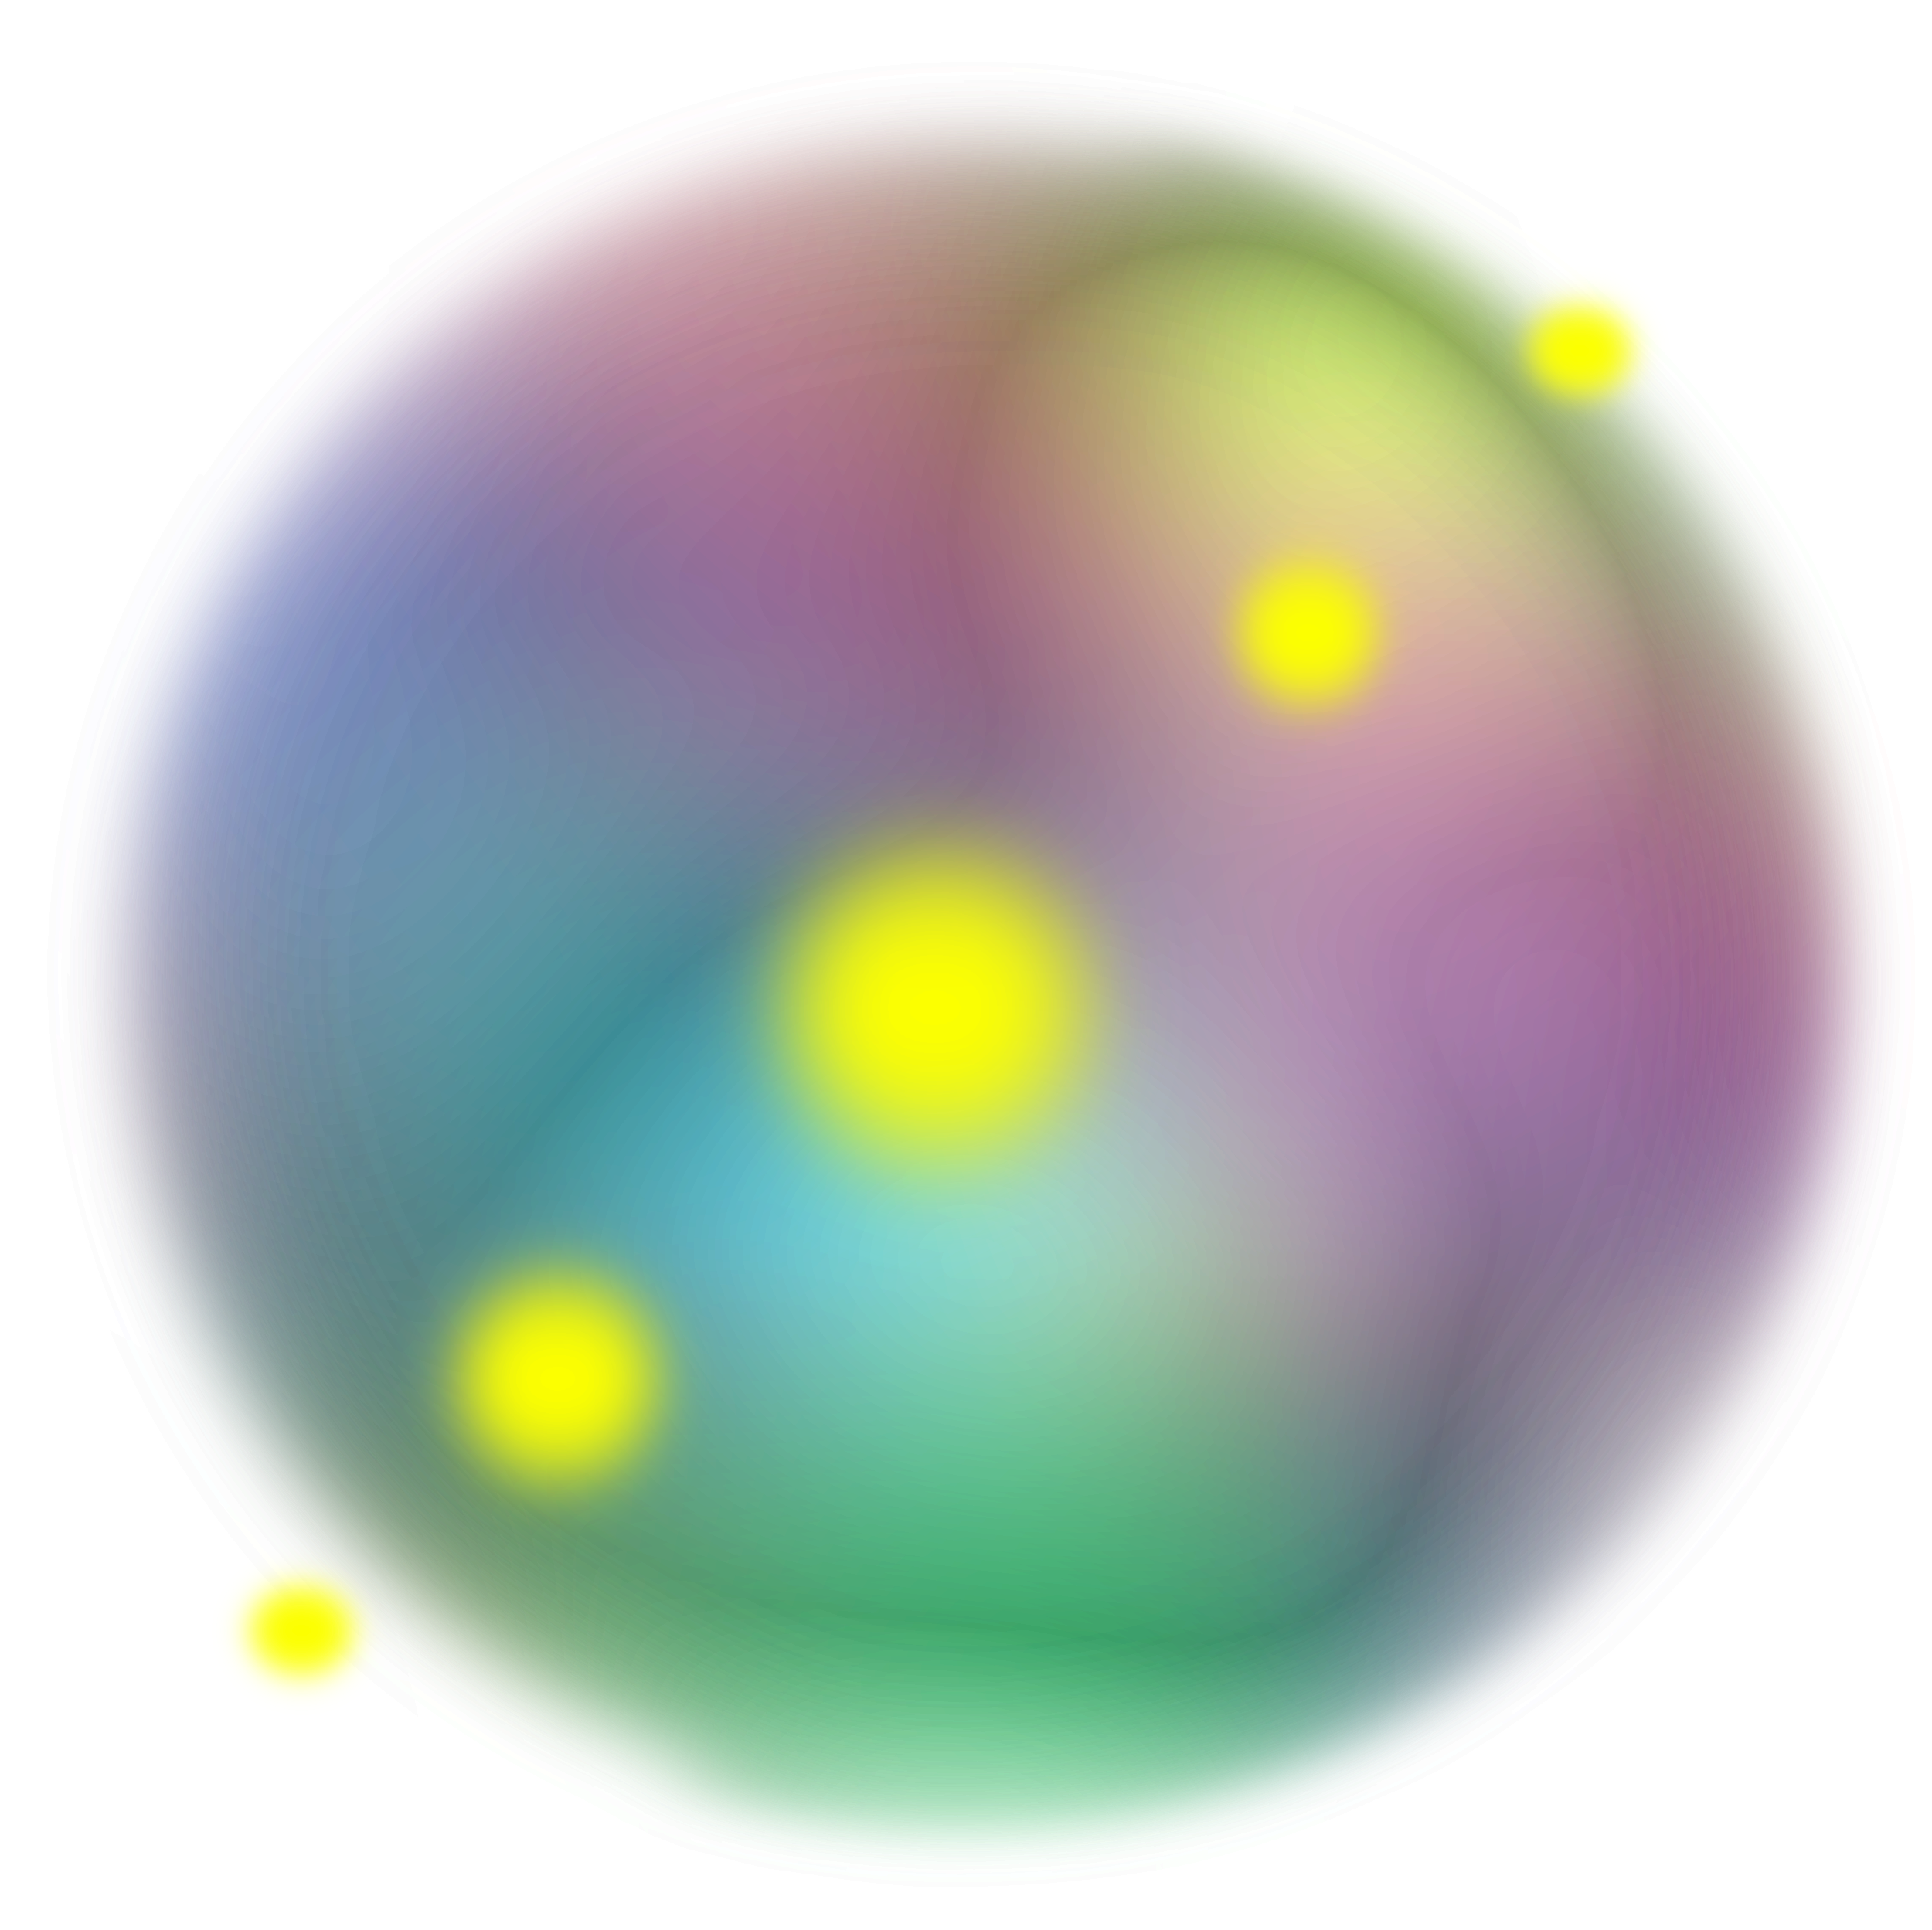
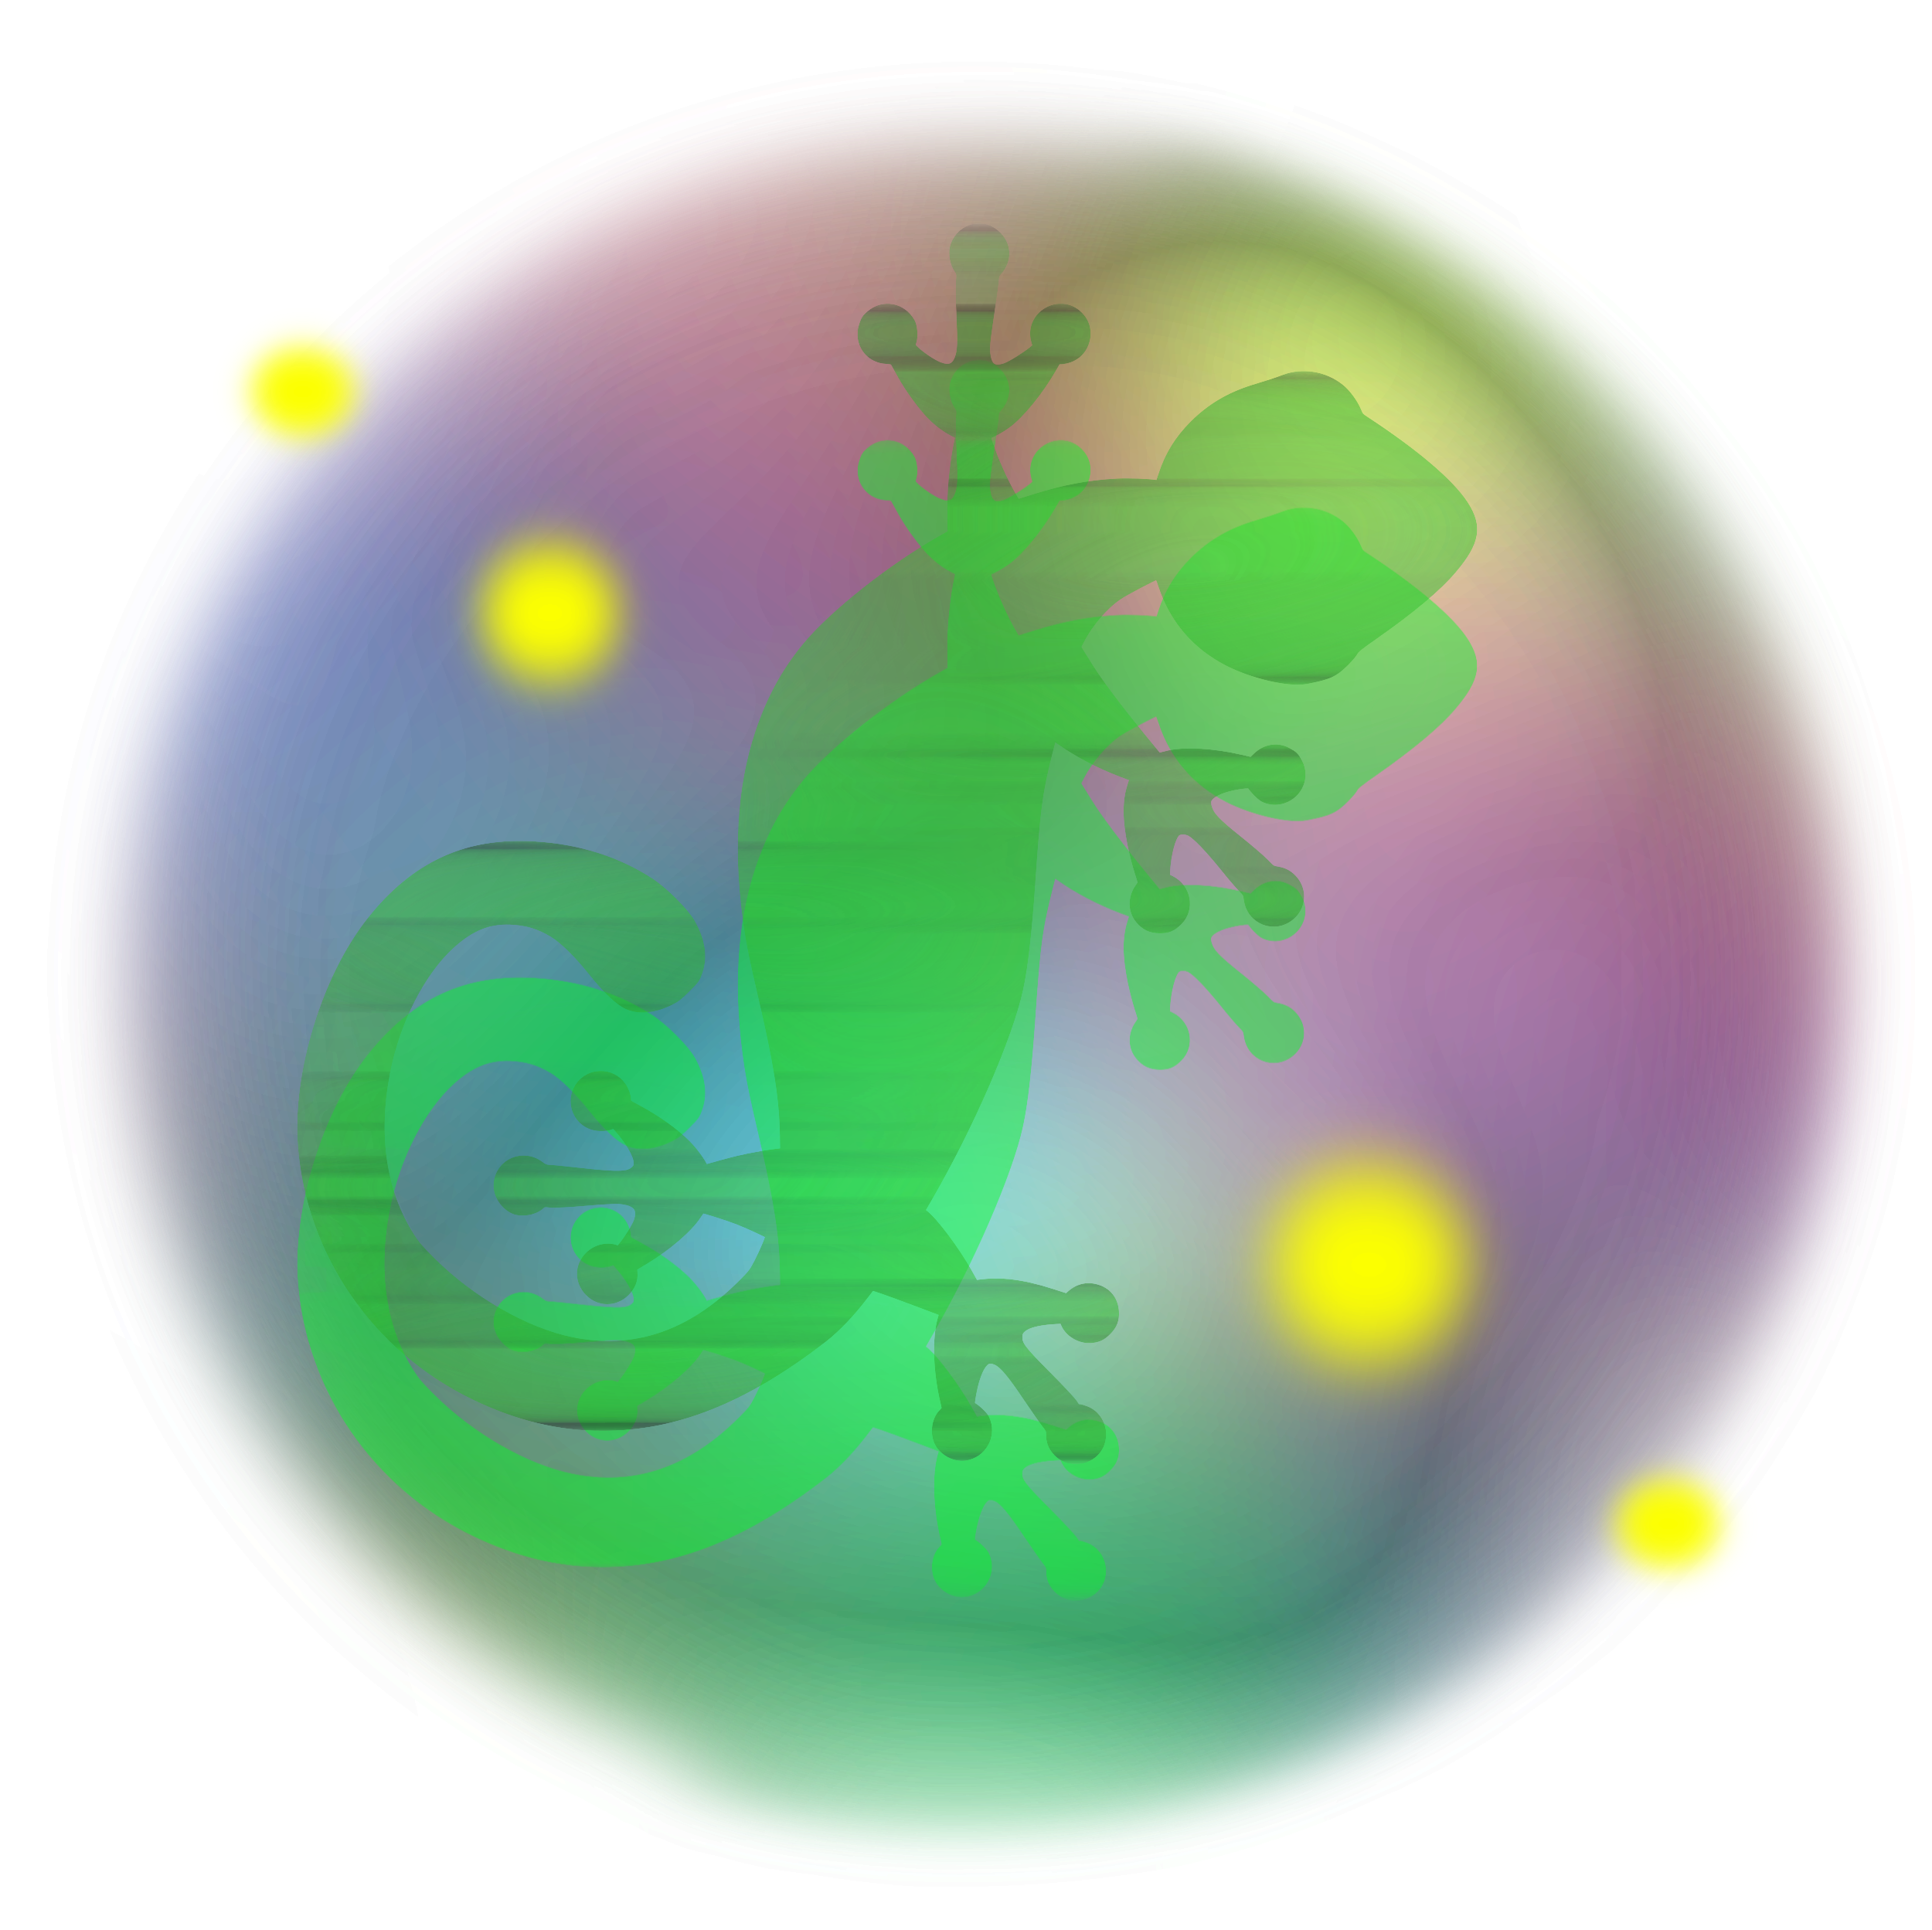
<svg xmlns="http://www.w3.org/2000/svg" width="100.1mm" height="100mm" viewBox="0 0 100.1 100" version="1.1" id="svg8124">
  <defs id="defs8121">
    <filter style="color-interpolation-filters:sRGB" id="filter18708" x="-0.052" y="-0.104" width="1.105" height="1.209">
      <feGaussianBlur stdDeviation="2.18" result="blur" id="feGaussianBlur18698" />
      <feComponentTransfer in="blur" result="component" id="feComponentTransfer18706">
        <feFuncR type="table" tableValues="0 1 0 1 0 1 0 1 0 1" id="feFuncR18700" />
        <feFuncG type="table" tableValues="0 1 0 1 0 1 0 1 0 1" id="feFuncG18702" />
        <feFuncB type="table" tableValues="0 1 0 1 0 1 0 1 0 1" id="feFuncB18704" />
      </feComponentTransfer>
    </filter>
    <filter style="color-interpolation-filters:sRGB;" id="filter20102" x="-0.267" y="-0.611" width="1.602" height="2.376">
      <feGaussianBlur result="result0" in="SourceAlpha" stdDeviation="0" id="feGaussianBlur20096" />
      <feOffset dx="5" dy="5" result="result4" id="feOffset20098" />
      <feComposite in="SourceGraphic" in2="result4" operator="xor" result="fbSourceGraphic" id="feComposite20100" />
      <feColorMatrix result="fbSourceGraphicAlpha" in="fbSourceGraphic" values="0 0 0 -1 0 0 0 0 -1 0 0 0 0 -1 0 0 0 0 1 0" id="feColorMatrix37502" />
      <feGaussianBlur id="feGaussianBlur37504" stdDeviation="3" in="fbSourceGraphic" result="result1" />
      <feTurbulence id="feTurbulence37506" type="turbulence" baseFrequency="0.05" numOctaves="5" result="result0" />
      <feDisplacementMap in2="result0" id="feDisplacementMap37508" in="result1" xChannelSelector="R" yChannelSelector="G" scale="3" result="result2" />
      <feBlend in2="result2" id="feBlend37510" result="result5" in="result2" mode="multiply" />
      <feGaussianBlur id="feGaussianBlur37512" stdDeviation="5" in="result2" result="result4" />
      <feComposite in2="result5" id="feComposite37514" operator="arithmetic" in="result4" k2="0.25" k3="1" k1="1" result="result6" />
      <feComposite in2="result2" id="feComposite37516" operator="in" />
    </filter>
    <filter x="-0.187" width="1.498" y="-0.24" height="1.561" style="color-interpolation-filters:sRGB;" id="filter10024">
      <feGaussianBlur result="result8" stdDeviation="5" id="feGaussianBlur10012" />
      <feTurbulence baseFrequency="0.015" numOctaves="2" type="fractalNoise" result="result7" seed="20" id="feTurbulence10014" />
      <feComposite in="SourceGraphic" operator="in" result="result6" in2="result8" id="feComposite10016" />
      <feComposite in="result6" operator="arithmetic" result="result2" in2="result7" k3="1" id="feComposite10018" />
      <feComposite in2="result6" operator="in" in="result2" result="fbSourceGraphic" id="feComposite10020" />
      <feComposite in2="fbSourceGraphic" in="fbSourceGraphic" k2="2.5" operator="arithmetic" id="feComposite10022" />
    </filter>
    <filter style="color-interpolation-filters:sRGB" x="-0.155" width="1.31" y="-0.388" height="1.775" id="filter13450">
      <feGaussianBlur result="result8" stdDeviation="5" in="SourceGraphic" id="feGaussianBlur13430" />
      <feComposite in="result8" result="result19" in2="result8" operator="xor" id="feComposite13432" />
      <feComposite k2="1" operator="arithmetic" result="result17" in2="result8" id="feComposite13434" />
      <feComposite in2="result17" in="SourceGraphic" operator="atop" result="result6" id="feComposite13436" />
      <feOffset result="result18" id="feOffset13438" />
      <feDisplacementMap in2="result6" result="result4" scale="100" yChannelSelector="A" xChannelSelector="A" in="result18" id="feDisplacementMap13440" />
      <feComposite in2="result4" k1="1" in="result4" operator="arithmetic" result="result2" k3="1" id="feComposite13442" />
      <feComposite in2="result2" operator="over" in="result2" result="fbSourceGraphic" id="feComposite13444" />
      <feComposite in2="result19" operator="over" result="result15" id="feComposite13446" />
      <feComposite result="result16" in2="SourceGraphic" operator="in" in="result15" id="feComposite13448" />
    </filter>
    <filter height="2.488" y="-0.744" width="1.651" x="-0.325" style="color-interpolation-filters:sRGB;" id="filter29796">
      <feTurbulence type="fractalNoise" baseFrequency="0.075" numOctaves="4" result="result0" id="feTurbulence29784" seed="0" />
      <feDisplacementMap in2="result0" in="SourceGraphic" xChannelSelector="R" yChannelSelector="G" scale="10" result="result2" id="feDisplacementMap29786" />
      <feBlend result="result5" in="result2" mode="multiply" in2="result2" id="feBlend29788" />
      <feGaussianBlur stdDeviation="10" in="result2" result="result4" id="feGaussianBlur29790" />
      <feComposite operator="arithmetic" in2="result4" in="result0" k3="0.5" k1="2" result="result6" id="feComposite29792" />
      <feComposite operator="in" in2="result5" in="result6" result="result7" id="feComposite29794" />
    </filter>
    <filter style="color-interpolation-filters:sRGB;" id="filter38799" x="-0.37" y="-0.426" width="1.741" height="1.852">
      <feGaussianBlur stdDeviation="1.279" result="blur" id="feGaussianBlur38791" />
      <feComposite in="SourceGraphic" in2="blur" operator="atop" result="composite1" id="feComposite38793" />
      <feComposite in2="composite1" operator="in" result="composite2" id="feComposite38795" />
      <feComposite in2="composite2" operator="in" result="composite3" id="feComposite38797" />
    </filter>
    <filter style="color-interpolation-filters:sRGB" id="filter38799-3" x="-0.37" y="-0.426" width="1.741" height="1.852">
      <feGaussianBlur stdDeviation="1.279" result="blur" id="feGaussianBlur38791-6" />
      <feComposite in="SourceGraphic" in2="blur" operator="atop" result="composite1" id="feComposite38793-7" />
      <feComposite in2="composite1" operator="in" result="composite2" id="feComposite38795-5" />
      <feComposite in2="composite2" operator="in" result="composite3" id="feComposite38797-3" />
    </filter>
    <filter style="color-interpolation-filters:sRGB" id="filter38799-3-6" x="-0.37" y="-0.426" width="1.741" height="1.852">
      <feGaussianBlur stdDeviation="1.279" result="blur" id="feGaussianBlur38791-6-2" />
      <feComposite in="SourceGraphic" in2="blur" operator="atop" result="composite1" id="feComposite38793-7-9" />
      <feComposite in2="composite1" operator="in" result="composite2" id="feComposite38795-5-1" />
      <feComposite in2="composite2" operator="in" result="composite3" id="feComposite38797-3-2" />
    </filter>
    <filter style="color-interpolation-filters:sRGB" id="filter38799-3-0" x="-0.37" y="-0.426" width="1.741" height="1.852">
      <feGaussianBlur stdDeviation="1.279" result="blur" id="feGaussianBlur38791-6-9" />
      <feComposite in="SourceGraphic" in2="blur" operator="atop" result="composite1" id="feComposite38793-7-3" />
      <feComposite in2="composite1" operator="in" result="composite2" id="feComposite38795-5-6" />
      <feComposite in2="composite2" operator="in" result="composite3" id="feComposite38797-3-0" />
    </filter>
    <filter style="color-interpolation-filters:sRGB" id="filter38799-2" x="-0.37" y="-0.426" width="1.741" height="1.852">
      <feGaussianBlur stdDeviation="1.279" result="blur" id="feGaussianBlur38791-61" />
      <feComposite in="SourceGraphic" in2="blur" operator="atop" result="composite1" id="feComposite38793-8" />
      <feComposite in2="composite1" operator="in" result="composite2" id="feComposite38795-7" />
      <feComposite in2="composite2" operator="in" result="composite3" id="feComposite38797-9" />
    </filter>
    <filter style="color-interpolation-filters:sRGB;" id="filter40136" x="-0.007" y="-0.015" width="1.014" height="1.186">
      <feFlood flood-opacity="0.886" flood-color="rgb(153,193,241)" result="flood" id="feFlood40126" />
      <feComposite in="flood" in2="SourceGraphic" operator="in" result="composite1" id="feComposite40128" />
      <feGaussianBlur in="composite1" stdDeviation="0" result="blur" id="feGaussianBlur40130" />
      <feOffset dx="0" dy="5" result="offset" id="feOffset40132" />
      <feComposite in="SourceGraphic" in2="offset" operator="over" result="composite2" id="feComposite40134" />
    </filter>
    <filter style="color-interpolation-filters:sRGB;" id="filter54580" x="-0.17" y="-0.389" width="1.34" height="1.778">
      <feTurbulence type="fractalNoise" baseFrequency="1e-05 0.04" numOctaves="2" seed="163" result="turbulence" id="feTurbulence54564" />
      <feComposite in="SourceGraphic" in2="turbulence" operator="in" result="composite1" id="feComposite54566" />
      <feColorMatrix values="1 0 0 0 0 0 1 0 0 0 0 0 1 0 0 0 0 0 3.981 -1.33 " result="color" id="feColorMatrix54568" />
      <feFlood flood-opacity="0.733" flood-color="rgb(11,55,94)" result="flood" id="feFlood54570" />
      <feMerge result="merge" id="feMerge54576">
        <feMergeNode in="flood" id="feMergeNode54572" />
        <feMergeNode in="color" id="feMergeNode54574" />
      </feMerge>
      <feComposite in2="SourceGraphic" operator="in" result="fbSourceGraphic" id="feComposite54578" />
      <feColorMatrix result="fbSourceGraphicAlpha" in="fbSourceGraphic" values="0 0 0 -1 0 0 0 0 -1 0 0 0 0 -1 0 0 0 0 1 0" id="feColorMatrix55280" />
      <feColorMatrix id="feColorMatrix55282" in="fbSourceGraphic" values="1 0 0 0 0 0 1 0 0 0 0 0 1 0 0 -0.212 -0.715 -0.072 1 0 " result="colormatrix" />
      <feComposite in2="colormatrix" id="feComposite55284" in="fbSourceGraphic" operator="arithmetic" k2="1" k3="5.966" k4="0" result="composite" />
      <feGaussianBlur id="feGaussianBlur55286" stdDeviation="0.01 0.01" result="blur1" />
      <feGaussianBlur id="feGaussianBlur55288" in="composite" stdDeviation="0.01 0.01" result="blur2" />
      <feBlend in2="blur1" id="feBlend55290" in="blur2" mode="darken" result="fbSourceGraphic" />
      <feColorMatrix result="fbSourceGraphicAlpha" in="fbSourceGraphic" values="0 0 0 -1 0 0 0 0 -1 0 0 0 0 -1 0 0 0 0 1 0" id="feColorMatrix57020" />
      <feGaussianBlur id="feGaussianBlur57022" stdDeviation="5" in="fbSourceGraphicAlpha" result="result1" />
      <feComposite in2="result1" id="feComposite57024" operator="arithmetic" k2="3.2" k1="-1" k4="-2" result="result3" />
      <feColorMatrix id="feColorMatrix57026" values="1 0 0 0 0 0 1 0 0 0 0 0 1 0 0 0 0 0 10 0 " result="result2" />
      <feComposite in2="result2" id="feComposite57028" result="fbSourceGraphic" in="fbSourceGraphic" operator="out" />
      <feBlend in2="fbSourceGraphic" id="feBlend57030" mode="multiply" in="result1" result="result91" />
      <feBlend in2="result91" id="feBlend57032" mode="screen" in="fbSourceGraphic" result="fbSourceGraphic" />
      <feColorMatrix result="fbSourceGraphicAlpha" in="fbSourceGraphic" values="0 0 0 -1 0 0 0 0 -1 0 0 0 0 -1 0 0 0 0 1 0" id="feColorMatrix57092" />
      <feColorMatrix id="feColorMatrix57094" type="hueRotate" values="0" in="fbSourceGraphic" />
      <feColorMatrix id="feColorMatrix57096" type="saturate" values="1" />
      <feColorMatrix id="feColorMatrix57098" type="matrix" values="2 -1 0 0 0 0 2 -1 0 0 -1 0 2 0 0 0 0 0 1 0 " result="fbSourceGraphic" />
      <feColorMatrix result="fbSourceGraphicAlpha" in="fbSourceGraphic" values="0 0 0 -1 0 0 0 0 -1 0 0 0 0 -1 0 0 0 0 1 0" id="feColorMatrix58078" />
      <feColorMatrix id="feColorMatrix58080" values="1 0 0 0 0 0 1 0 0 0 0 0 1 0 0 0 0 0 1 1 " in="fbSourceGraphic" />
      <feColorMatrix id="feColorMatrix58082" type="hueRotate" values="180" result="colormatrix2" />
      <feColorMatrix id="feColorMatrix58084" in="colormatrix2" values="-1 0 0 0 1 0 -1 0 0 1 0 0 -1 0 1 0 0 0 1 0 " result="colormatrix3" />
      <feBlend in2="colormatrix2" id="feBlend58086" in="colormatrix3" mode="darken" result="blend1" />
      <feBlend in2="blend1" id="feBlend58088" mode="screen" result="blend2" />
      <feComposite in2="fbSourceGraphic" id="feComposite58090" operator="in" />
    </filter>
    <filter style="color-interpolation-filters:sRGB" id="filter38799-3-6-0" x="-0.37" y="-0.426" width="1.741" height="1.852">
      <feGaussianBlur stdDeviation="1.279" result="blur" id="feGaussianBlur38791-6-2-2" />
      <feComposite in="SourceGraphic" in2="blur" operator="atop" result="composite1" id="feComposite38793-7-9-3" />
      <feComposite in2="composite1" operator="in" result="composite2" id="feComposite38795-5-1-7" />
      <feComposite in2="composite2" operator="in" result="composite3" id="feComposite38797-3-2-5" />
    </filter>
+     <filter height="2.514" width="1.684" y="-0.721" x="-0.326" style="color-interpolation-filters:sRGB;" id="filter64674">
+       <feGaussianBlur stdDeviation="5" in="SourceAlpha" result="result1" id="feGaussianBlur64662" />
+       <feComposite operator="arithmetic" k2="3.2" k1="-1" k4="-2" result="result3" in2="result1" id="feComposite64664" />
+       <feColorMatrix values="1 0 0 0 0 0 1 0 0 0 0 0 1 0 0 0 0 0 10 0 " result="result2" id="feColorMatrix64666" />
+       <feComposite result="fbSourceGraphic" in="SourceGraphic" operator="out" in2="result2" id="feComposite64668" />
+       <feBlend mode="multiply" in="result1" in2="fbSourceGraphic" result="result91" id="feBlend64670" />
+       <feBlend mode="screen" in="fbSourceGraphic" in2="result91" id="feBlend64672" result="fbSourceGraphic" />
+       <feColorMatrix result="fbSourceGraphicAlpha" in="fbSourceGraphic" values="0 0 0 -1 0 0 0 0 -1 0 0 0 0 -1 0 0 0 0 1 0" id="feColorMatrix68372" />
+       <feGaussianBlur id="feGaussianBlur68374" stdDeviation="0.5" in="fbSourceGraphic" result="result0" />
+       <feTurbulence id="feTurbulence68376" result="result1" numOctaves="1" seed="488" baseFrequency="0.095" type="turbulence" />
+       <feComposite in2="result1" id="feComposite68378" in="result0" operator="in" result="result2" />
+       <feComposite in2="result2" id="feComposite68380" operator="arithmetic" in="result4" k3="1" k1="3" result="result91" />
+       <feBlend in2="result91" id="feBlend68382" mode="multiply" result="fbSourceGraphic" />
+       <feColorMatrix id="feColorMatrix68384" result="fbSourceGraphicAlpha" in="fbSourceGraphic" values="0 0 0 0 0 0 0 1 0 0 0 0 1 0 0 0 0 0 5 0" />
+       <feGaussianBlur id="feGaussianBlur68386" result="result0" in="fbSourceGraphicAlpha" stdDeviation="3" />
+       <feOffset id="feOffset68388" result="result3" in="result0" dy="2" dx="2" />
+       <feSpecularLighting id="feSpecularLighting68390" specularExponent="30" specularConstant="1.1" surfaceScale="2" lighting-color="rgb(111,236,253)" result="result1" in="result0">
+         <fePointLight id="fePointLight68392" z="20000" y="-10000" x="-5000" />
+       </feSpecularLighting>
+       <feComposite in2="fbSourceGraphicAlpha" id="feComposite68394" k2="-1" operator="in" result="result2" in="result1" />
+       <feComposite in2="result2" id="feComposite68396" k3="1" k2="3" operator="arithmetic" result="result4" in="fbSourceGraphic" />
+       <feBlend in2="result4" id="feBlend68398" mode="multiply" />
+     </filter>
+     <filter x="-0.281" width="1.709" y="-0.336" height="1.775" style="color-interpolation-filters:sRGB;" id="filter10024-3">
+       <feGaussianBlur result="result8" stdDeviation="5" id="feGaussianBlur10012-2" />
+       <feTurbulence baseFrequency="0.015" numOctaves="2" type="fractalNoise" result="result7" seed="20" id="feTurbulence10014-0" />
+       <feComposite in="SourceGraphic" operator="in" result="result6" in2="result8" id="feComposite10016-6" />
+       <feComposite in="result6" operator="arithmetic" result="result2" in2="result7" k3="1" id="feComposite10018-1" k1="0" k2="0" k4="0" />
+       <feComposite in2="result6" operator="in" in="result2" result="fbSourceGraphic" id="feComposite10020-5" />
+       <feComposite in2="fbSourceGraphic" in="fbSourceGraphic" k2="2.5" operator="arithmetic" id="feComposite10022-5" k1="0" k3="0" k4="0" result="fbSourceGraphic" />
+       <feColorMatrix result="fbSourceGraphicAlpha" in="fbSourceGraphic" values="0 0 0 -1 0 0 0 0 -1 0 0 0 0 -1 0 0 0 0 1 0" id="feColorMatrix68612" />
+       <feGaussianBlur id="feGaussianBlur68614" stdDeviation="0.5" in="fbSourceGraphic" result="result0" />
+       <feTurbulence id="feTurbulence68616" result="result1" numOctaves="1" seed="488" baseFrequency="0.095" type="turbulence" />
+       <feComposite in2="result1" id="feComposite68618" in="result0" operator="in" result="result2" />
+       <feComposite in2="result2" id="feComposite68620" operator="arithmetic" in="result4" k3="1" k1="3" result="result91" />
+       <feBlend in2="result91" id="feBlend68622" mode="multiply" result="fbSourceGraphic" />
+       <feColorMatrix id="feColorMatrix68624" result="fbSourceGraphicAlpha" in="fbSourceGraphic" values="0 0 0 0 0 0 0 1 0 0 0 0 1 0 0 0 0 0 5 0" />
+       <feGaussianBlur id="feGaussianBlur68626" result="result0" in="fbSourceGraphicAlpha" stdDeviation="3" />
+       <feOffset id="feOffset68628" result="result3" in="result0" dy="2" dx="2" />
+       <feSpecularLighting id="feSpecularLighting68630" specularExponent="30" specularConstant="1.1" surfaceScale="2" lighting-color="rgb(111,236,253)" result="result1" in="result0">
+         <fePointLight id="fePointLight68632" z="20000" y="-10000" x="-5000" />
+       </feSpecularLighting>
+       <feComposite in2="fbSourceGraphicAlpha" id="feComposite68634" k2="-1" operator="in" result="result2" in="result1" />
+       <feComposite in2="result2" id="feComposite68636" k3="1" k2="3" operator="arithmetic" result="result4" in="fbSourceGraphic" />
+       <feBlend in2="result4" id="feBlend68638" mode="multiply" />
+     </filter>
+     <filter style="color-interpolation-filters:sRGB" id="filter18708-4" x="-0.052" y="-0.104" width="1.105" height="1.209">
+       <feGaussianBlur stdDeviation="2.18" result="blur" id="feGaussianBlur18698-7" />
+       <feComponentTransfer in="blur" result="component" id="feComponentTransfer18706-6">
+         <feFuncR type="table" tableValues="0 1 0 1 0 1 0 1 0 1" id="feFuncR18700-5" />
+         <feFuncG type="table" tableValues="0 1 0 1 0 1 0 1 0 1" id="feFuncG18702-6" />
+         <feFuncB type="table" tableValues="0 1 0 1 0 1 0 1 0 1" id="feFuncB18704-9" />
+       </feComponentTransfer>
+     </filter>
+     <filter style="color-interpolation-filters:sRGB" id="filter68527" x="-0.052" y="-0.104" width="1.105" height="1.209">
+       <feGaussianBlur stdDeviation="2.18" result="blur" id="feGaussianBlur68517" />
+       <feComponentTransfer in="blur" result="component" id="feComponentTransfer68525">
+         <feFuncR type="table" tableValues="0 1 0 1 0 1 0 1 0 1" id="feFuncR68519" />
+         <feFuncG type="table" tableValues="0 1 0 1 0 1 0 1 0 1" id="feFuncG68521" />
+         <feFuncB type="table" tableValues="0 1 0 1 0 1 0 1 0 1" id="feFuncB68523" />
+       </feComponentTransfer>
+     </filter>
+     <filter style="color-interpolation-filters:sRGB;" id="filter76284" x="0" y="0" width="1" height="1">
+       <feComponentTransfer in="blur" result="component" id="feComponentTransfer76282">
+         <feFuncR type="gamma" amplitude="1" exponent="1" offset="0" id="feFuncR76276" />
+         <feFuncG type="gamma" amplitude="1" exponent="1" offset="0" id="feFuncG76278" />
+         <feFuncB type="gamma" amplitude="1" exponent="1" offset="0" id="feFuncB76280" />
+         <feFuncA id="feFuncA76304" type="identity" />
+       </feComponentTransfer>
+     </filter>
+     <filter height="1.975" y="-0.437" width="1.696" x="-0.384" style="color-interpolation-filters:sRGB;" id="filter84070">
+       <feGaussianBlur stdDeviation="9.02" result="result8" in="SourceGraphic" id="feGaussianBlur84050" />
+       <feComposite in2="result8" operator="xor" id="feComposite84052" />
+       <feComposite k2="0.842" operator="arithmetic" result="result16" in2="result8" id="feComposite84054" k1="0.226" k3="0.159" k4="0.046" />
+       <feComposite in2="result16" result="result6" operator="xor" in="result16" id="feComposite84056" />
+       <feOffset result="result17" in="result16" id="feOffset84058" />
+       <feDisplacementMap in2="result16" xChannelSelector="A" yChannelSelector="A" scale="100" result="result4" in="result17" id="feDisplacementMap84060" />
+       <feComposite in2="result4" result="result2" operator="arithmetic" in="SourceGraphic" k1="-0.501" k3="1" id="feComposite84062" k2="0.914" />
+       <feComposite in2="result2" result="fbSourceGraphic" in="result6" operator="in" id="feComposite84064" />
+       <feComposite in2="SourceGraphic" operator="in" result="result14" id="feComposite84066" />
+       <feComposite result="fbSourceGraphic" in2="SourceGraphic" operator="in" in="result14" id="feComposite84068" />
+       <feColorMatrix result="fbSourceGraphicAlpha" in="fbSourceGraphic" values="0 0 0 -1 0 0 0 0 -1 0 0 0 0 -1 0 0 0 0 1 0" id="feColorMatrix89046" />
+       <feFlood id="feFlood89048" flood-opacity="0.886" flood-color="rgb(0,255,34)" result="flood" in="fbSourceGraphic" />
+       <feComposite in2="fbSourceGraphic" id="feComposite89050" in="flood" operator="in" result="composite1" />
+       <feGaussianBlur id="feGaussianBlur89052" in="composite1" stdDeviation="0" result="blur" />
+       <feOffset id="feOffset89054" dx="-5" dy="5" result="offset" />
+       <feComposite in2="offset" id="feComposite89056" in="fbSourceGraphic" operator="over" result="composite2" />
+     </filter>
  </defs>
  <g id="layer1">
    <g id="g9926" style="filter:url(#filter10024)">
      <path style="fill:#5dab33;fill-opacity:1;stroke:none;stroke-width:3.78;stroke-dasharray:30.236, 30.236;paint-order:stroke fill markers;filter:url(#filter18708)" id="path17901" d="M 6.848999e-6,49.878 A 50,50 0 0 1 50.091,8.3247025e-5 50,50 0 0 1 100,50.061 50,50 0 0 1 49.969,100 50,50 0 0 1 -1.411438e-4,50" transform="matrix(0.8901811,0,0,0.8753065,5.961002,6.649406)" />
      <path style="fill:#000000;fill-opacity:1;stroke:none;stroke-width:3.78;stroke-dasharray:30.236, 30.236;paint-order:stroke fill markers;filter:url(#filter18708)" id="path1103" d="M 6.848999e-6,49.878 A 50,50 0 0 1 25.123,6.628 50,50 0 0 1 75.14,6.78 50,50 0 0 1 100,50.183" transform="matrix(-0.2303958,0.8598489,-0.9059588,-0.2427509,104.7326,19.09895)" />
    </g>
-     <path style="opacity:1;fill:#fcff00;fill-opacity:1;stroke:none;stroke-width:3.78;stroke-linecap:round;stroke-linejoin:miter;stroke-miterlimit:4;stroke-dasharray:none;stroke-dashoffset:0;stroke-opacity:0.196;paint-order:markers stroke fill;filter:url(#filter38799)" id="path38000" d="m 79.359,19.627 a 4.142,3.603 0 0 1 4.346,-3.35 4.142,3.603 0 0 1 3.926,3.722 4.142,3.603 0 0 1 -4.211,3.478 4.142,3.603 0 0 1 -4.071,-3.602" transform="matrix(0.9454812,0,0,0.9873339,2.924599,-1.443909)" />
-     <path style="opacity:1;fill:#fcff00;fill-opacity:1;stroke:none;stroke-width:3.78;stroke-linecap:round;stroke-linejoin:miter;stroke-miterlimit:4;stroke-dasharray:none;stroke-dashoffset:0;stroke-opacity:0.196;paint-order:markers stroke fill;filter:url(#filter38799-2)" id="path38000-2" transform="matrix(0.9454812,0,0,0.9873339,-63.30997,64.87548)" d="m 79.359,19.627 a 4.142,3.603 0 0 1 4.346,-3.35 4.142,3.603 0 0 1 3.926,3.722 4.142,3.603 0 0 1 -4.211,3.478 4.142,3.603 0 0 1 -4.071,-3.602" />
-     <path style="opacity:1;fill:#fcff00;fill-opacity:1;stroke:none;stroke-width:3.78;stroke-linecap:round;stroke-linejoin:miter;stroke-miterlimit:4;stroke-dasharray:none;stroke-dashoffset:0;stroke-opacity:0.196;paint-order:markers stroke fill;filter:url(#filter38799-3)" id="path38000-5" transform="matrix(1.275471,0,0,1.538746,-38.71097,2.219932)" d="m 79.359,19.627 a 4.142,3.603 0 0 1 4.346,-3.35 4.142,3.603 0 0 1 3.926,3.722 4.142,3.603 0 0 1 -4.211,3.478 4.142,3.603 0 0 1 -4.071,-3.602" />
-     <path style="opacity:1;fill:#fcff00;fill-opacity:1;stroke:none;stroke-width:3.78;stroke-linecap:round;stroke-linejoin:miter;stroke-miterlimit:4;stroke-dasharray:none;stroke-dashoffset:0;stroke-opacity:0.196;paint-order:markers stroke fill;filter:url(#filter38799-3-6)" id="path38000-5-7" transform="matrix(1.827483,0,0,2.2047,-123.6862,27.62668)" d="m 79.359,19.627 a 4.142,3.603 0 0 1 4.346,-3.35 4.142,3.603 0 0 1 3.926,3.722 4.142,3.603 0 0 1 -4.211,3.478 4.142,3.603 0 0 1 -4.071,-3.602" />
-     <path style="opacity:1;fill:#fcff00;fill-opacity:1;stroke:none;stroke-width:3.78;stroke-linecap:round;stroke-linejoin:miter;stroke-miterlimit:4;stroke-dasharray:none;stroke-dashoffset:0;stroke-opacity:0.196;paint-order:markers stroke fill;filter:url(#filter38799-3-6-0)" id="path38000-5-7-9" transform="matrix(2.757702,0,0,3.326929,-181.807,-13.8876)" d="m 79.359,19.627 a 4.142,3.603 0 0 1 4.346,-3.35 4.142,3.603 0 0 1 3.926,3.722 4.142,3.603 0 0 1 -4.211,3.478 4.142,3.603 0 0 1 -4.071,-3.602" />
+     <path style="opacity:1;fill:#fcff00;fill-opacity:1;stroke:none;stroke-width:3.78;stroke-linecap:round;stroke-linejoin:miter;stroke-miterlimit:4;stroke-dasharray:none;stroke-dashoffset:0;stroke-opacity:0.196;paint-order:markers stroke fill;filter:url(#filter38799)" id="path38000" d="m 79.359,19.627 a 4.142,3.603 0 0 1 4.346,-3.35 4.142,3.603 0 0 1 3.926,3.722 4.142,3.603 0 0 1 -4.211,3.478 4.142,3.603 0 0 1 -4.071,-3.602" transform="matrix(0.9454812,0,0,0.9873339,7.485035,59.35052)" />
+     <path style="opacity:1;fill:#fcff00;fill-opacity:1;stroke:none;stroke-width:3.78;stroke-linecap:round;stroke-linejoin:miter;stroke-miterlimit:4;stroke-dasharray:none;stroke-dashoffset:0;stroke-opacity:0.196;paint-order:markers stroke fill;filter:url(#filter38799-2)" id="path38000-2" transform="matrix(0.9454812,0,0,0.9873339,-63.2538,0.6808219)" d="m 79.359,19.627 a 4.142,3.603 0 0 1 4.346,-3.35 4.142,3.603 0 0 1 3.926,3.722 4.142,3.603 0 0 1 -4.211,3.478 4.142,3.603 0 0 1 -4.071,-3.602" />
+     <path d="m 66.481,26.803 c -0.842,0.427 -1.033,1.454 -0.399,2.143 0.148,0.164 0.213,0.273 0.197,0.35 -0.016,0.06 -0.087,0.317 -0.164,0.574 -0.202,0.662 -0.35,1.454 -0.426,2.209 -0.071,0.738 -0.011,1.411 0.175,1.963 0.06,0.18 0.104,0.328 0.093,0.339 -0.011,0.005 -0.241,0.159 -0.509,0.344 -0.869,0.591 -1.892,1.449 -2.63,2.215 l -0.716,0.738 -0.569,-0.159 c -2.838,-0.793 -6.737,-1.247 -8.913,-1.033 -1.69,0.17 -3.188,0.607 -4.834,1.422 -2.739,1.356 -5.359,3.702 -7.688,6.89 -0.487,0.662 -0.908,1.307 -1.876,2.86 -1.903,3.062 -2.996,4.566 -4.314,5.927 l -0.596,0.612 -0.448,-0.344 c -0.241,-0.191 -0.727,-0.53 -1.072,-0.76 -0.558,-0.361 -0.858,-0.541 -1.794,-1.061 -0.186,-0.104 -0.219,-0.148 -0.18,-0.224 0.109,-0.202 0.224,-0.957 0.224,-1.444 0,-0.902 -0.186,-2.023 -0.519,-3.117 -0.175,-0.58 -0.175,-0.591 -0.066,-0.684 0.148,-0.137 0.301,-0.459 0.344,-0.722 0.153,-0.946 -0.705,-1.75 -1.64,-1.542 -0.831,0.186 -1.296,1.077 -0.962,1.854 0.131,0.301 0.448,0.634 0.727,0.749 0.159,0.066 0.17,0.087 0.159,0.334 -0.044,0.853 -0.257,1.673 -0.509,1.963 -0.142,0.159 -0.208,0.191 -0.383,0.191 -0.443,0 -0.804,-0.334 -2.029,-1.859 -0.465,-0.585 -0.935,-1.159 -1.039,-1.269 -0.148,-0.159 -0.202,-0.268 -0.23,-0.487 -0.148,-1.115 -1.389,-1.619 -2.242,-0.913 -0.399,0.328 -0.563,0.93 -0.41,1.487 0.126,0.454 0.727,0.902 1.219,0.908 0.137,0.005 0.208,0.055 0.383,0.284 0.12,0.153 0.716,0.689 1.323,1.198 0.607,0.509 1.208,1.039 1.329,1.187 0.569,0.662 0.552,1.126 -0.06,1.438 -0.241,0.126 -0.968,0.301 -1.438,0.355 -0.317,0.033 -0.334,0.027 -0.394,-0.104 -0.208,-0.454 -0.711,-0.766 -1.252,-0.766 -0.776,0 -1.34,0.574 -1.345,1.356 -0.005,0.766 0.58,1.345 1.351,1.351 0.427,0 0.771,-0.148 1.017,-0.443 l 0.17,-0.197 0.7,0.175 c 1.296,0.323 2.761,0.432 3.554,0.268 0.197,-0.044 0.372,-0.066 0.394,-0.055 0.066,0.044 0.651,1.165 0.897,1.722 0.219,0.492 0.623,1.591 0.623,1.69 0,0.06 -0.738,0.366 -1.416,0.585 -0.541,0.17 -0.607,0.18 -1.394,0.18 -3.746,0 -6.502,-1.378 -8.328,-4.161 -1.323,-2.023 -2.165,-5.135 -2.171,-8.005 0,-0.935 0.016,-1.176 0.126,-1.668 0.569,-2.657 2.357,-5.074 5.124,-6.933 2.258,-1.52 4.987,-2.4 7.076,-2.291 1.356,0.077 2.247,0.454 3.018,1.285 0.574,0.623 0.897,1.219 1.094,2.029 0.148,0.607 0.159,1.662 0.022,2.876 -0.131,1.132 -0.104,2.051 0.071,2.504 0.246,0.623 0.837,1.11 1.728,1.411 0.323,0.109 0.492,0.131 1.066,0.131 0.667,0 0.694,-0.005 1.066,-0.186 0.727,-0.355 1.236,-1.05 1.515,-2.061 0.175,-0.64 0.175,-2.149 0,-2.991 -0.416,-1.99 -1.389,-3.866 -2.898,-5.583 -2.308,-2.63 -5.113,-3.675 -8.76,-3.253 -3.751,0.432 -8.339,2.865 -10.788,5.725 -3.625,4.232 -4.713,10.138 -2.854,15.486 0.815,2.34 1.979,4.254 3.554,5.829 2.679,2.685 6.261,4.221 11.346,4.867 0.831,0.104 1.93,0.082 2.98,-0.06 0.334,-0.044 0.629,-0.082 0.662,-0.082 0.066,0 0.323,0.53 1.176,2.406 l 0.53,1.176 -0.273,0.148 c -0.946,0.514 -2.138,1.794 -2.997,3.199 -0.17,0.284 -0.18,0.29 -0.437,0.29 -0.53,0 -1.115,0.465 -1.263,1.001 -0.137,0.503 0.066,1.126 0.465,1.433 0.766,0.58 1.87,0.241 2.171,-0.667 0.06,-0.18 0.044,-0.684 -0.027,-0.919 -0.027,-0.087 0.038,-0.164 0.361,-0.388 0.541,-0.383 1.066,-0.656 1.422,-0.733 0.399,-0.093 0.596,0.005 0.733,0.355 0.137,0.361 0.082,1.001 -0.219,2.515 -0.131,0.689 -0.262,1.416 -0.284,1.608 -0.033,0.301 -0.066,0.383 -0.219,0.536 -0.246,0.246 -0.355,0.465 -0.388,0.809 -0.077,0.738 0.465,1.394 1.23,1.487 1.006,0.115 1.794,-0.968 1.372,-1.897 -0.06,-0.131 -0.142,-0.284 -0.186,-0.328 -0.06,-0.066 -0.066,-0.131 -0.016,-0.328 0.038,-0.148 0.066,-0.93 0.071,-1.996 0.005,-1.936 0.044,-2.182 0.355,-2.499 0.361,-0.355 1.012,-0.093 2.012,0.809 l 0.235,0.213 -0.082,0.202 c -0.202,0.481 -0.038,1.148 0.377,1.515 0.29,0.252 0.514,0.334 0.913,0.334 0.437,0 0.722,-0.131 1.006,-0.454 0.372,-0.421 0.454,-0.946 0.219,-1.433 -0.235,-0.498 -0.651,-0.782 -1.198,-0.82 l -0.273,-0.016 -0.394,-0.766 c -0.727,-1.411 -1.433,-2.308 -2.346,-2.991 l -0.142,-0.109 0.191,-0.684 c 0.35,-1.241 0.623,-3.128 0.536,-3.751 l -0.027,-0.219 0.782,-0.208 c 4.128,-1.105 8.815,-2.953 10.942,-4.314 1.006,-0.645 2.373,-1.733 4.506,-3.593 2.253,-1.963 3.084,-2.63 4.123,-3.308 0.623,-0.405 1.821,-1.121 1.876,-1.121 0.011,0 0.049,0.18 0.087,0.394 0.186,1.094 0.574,2.335 1.083,3.467 l 0.273,0.601 -0.388,0.202 c -0.755,0.388 -1.405,1.044 -2.154,2.171 -0.23,0.344 -0.552,0.891 -0.716,1.208 l -0.301,0.574 -0.312,0.06 c -0.623,0.12 -1.083,0.601 -1.132,1.198 -0.038,0.454 0.076,0.766 0.394,1.094 0.306,0.312 0.53,0.405 0.995,0.405 0.908,0 1.547,-0.919 1.252,-1.804 l -0.093,-0.284 0.262,-0.241 c 0.629,-0.558 1.394,-1.006 1.739,-1.006 0.197,0 0.443,0.235 0.525,0.503 0.098,0.334 0.082,1.247 -0.049,2.493 -0.066,0.58 -0.115,1.225 -0.115,1.433 0,0.35 -0.016,0.405 -0.191,0.629 -0.673,0.88 -0.142,2.1 0.957,2.198 0.744,0.071 1.383,-0.454 1.46,-1.198 0.038,-0.366 -0.044,-0.673 -0.262,-0.973 -0.164,-0.23 -0.175,-0.257 -0.164,-0.744 0.005,-0.279 -0.055,-1.099 -0.137,-1.821 -0.159,-1.455 -0.148,-1.859 0.049,-2.258 0.066,-0.131 0.18,-0.268 0.257,-0.306 0.208,-0.109 0.563,-0.044 1.001,0.17 0.503,0.252 1.17,0.755 1.137,0.864 -0.06,0.186 -0.066,0.744 -0.011,0.924 0.098,0.334 0.355,0.629 0.678,0.787 0.776,0.383 1.684,0 1.925,-0.809 0.104,-0.339 0.104,-0.437 -0.005,-0.793 -0.17,-0.58 -0.683,-0.946 -1.323,-0.957 l -0.344,-0.005 -0.306,-0.492 c -0.766,-1.23 -1.712,-2.297 -2.461,-2.783 -0.213,-0.137 -0.416,-0.252 -0.454,-0.252 -0.038,0 -0.049,-0.087 -0.027,-0.262 0.016,-0.142 0.066,-0.64 0.109,-1.105 0.115,-1.154 0.284,-2.515 0.416,-3.308 0.12,-0.733 0.148,-0.886 0.355,-1.761 l 0.142,-0.618 0.416,-0.131 c 0.935,-0.295 2.116,-0.383 2.969,-0.219 0.416,0.077 2.012,0.574 2.176,0.673 0.049,0.033 0.005,0.175 -0.186,0.547 -0.831,1.657 -0.968,3.418 -0.405,5.189 0.448,1.394 1.482,3.057 2.225,3.554 0.984,0.667 1.28,0.776 2.089,0.776 0.29,0 0.607,-0.027 0.7,-0.06 0.137,-0.049 0.383,-0.022 1.28,0.137 2.395,0.421 4.128,0.574 5.348,0.47 1.854,-0.153 2.526,-0.623 2.816,-1.968 0.279,-1.285 0.082,-3.729 -0.536,-6.687 -0.076,-0.35 -0.076,-0.383 0.049,-0.684 0.17,-0.421 0.262,-1.044 0.213,-1.455 -0.115,-1.044 -0.787,-1.979 -1.722,-2.395 -0.197,-0.087 -0.476,-0.224 -0.629,-0.301 -0.148,-0.077 -0.552,-0.29 -0.886,-0.465 -1.148,-0.601 -2.264,-0.88 -3.489,-0.88 -1.099,0 -2.078,0.235 -3.035,0.733 -0.383,0.197 -0.416,0.208 -0.481,0.12 -0.273,-0.377 -0.946,-1.099 -1.416,-1.526 -1.061,-0.957 -2.165,-1.712 -3.603,-2.461 l -0.826,-0.432 0.104,-0.41 c 0.213,-0.831 0.656,-1.985 1.094,-2.86 0.126,-0.257 0.18,-0.312 0.252,-0.279 0.312,0.131 0.722,0.241 1.115,0.301 0.842,0.12 2.324,-0.027 3.609,-0.366 l 0.536,-0.142 0.175,0.153 c 0.443,0.372 1.001,0.454 1.493,0.219 0.498,-0.235 0.793,-0.689 0.793,-1.236 0,-1.4 -1.876,-1.886 -2.559,-0.662 -0.142,0.262 -0.142,0.262 -0.394,0.241 -0.509,-0.055 -1.34,-0.246 -1.624,-0.377 -0.536,-0.257 -0.64,-0.569 -0.339,-1.023 0.257,-0.388 0.443,-0.541 2.324,-1.925 0.328,-0.241 0.689,-0.519 0.798,-0.618 0.164,-0.148 0.262,-0.191 0.476,-0.202 0.738,-0.055 1.263,-0.607 1.263,-1.34 0,-0.569 -0.257,-1.001 -0.744,-1.236 -0.41,-0.202 -0.924,-0.175 -1.312,0.066 -0.306,0.186 -0.596,0.618 -0.656,0.973 -0.033,0.191 -0.087,0.268 -0.372,0.503 -0.18,0.148 -0.738,0.722 -1.236,1.274 -0.935,1.033 -1.241,1.318 -1.613,1.487 -0.459,0.213 -0.766,0.082 -0.99,-0.427 -0.148,-0.323 -0.295,-1.088 -0.295,-1.498 0,-0.246 0.011,-0.268 0.191,-0.355 0.252,-0.12 0.612,-0.53 0.684,-0.782 0.252,-0.902 -0.317,-1.728 -1.23,-1.794 -0.284,-0.022 -0.372,-0.005 -0.662,0.142 z" id="path80004" style="fill:#24d11f;fill-opacity:1;stroke:#000000;stroke-width:0.405;stroke-linecap:round;stroke-linejoin:bevel;stroke-miterlimit:4;stroke-dasharray:none;stroke-opacity:1;paint-order:normal;filter:url(#filter84070)" transform="rotate(-45,43.59293,48.12112)" />
+     <path style="opacity:1;fill:#fcff00;fill-opacity:1;stroke:none;stroke-width:3.78;stroke-linecap:round;stroke-linejoin:miter;stroke-miterlimit:4;stroke-dasharray:none;stroke-dashoffset:0;stroke-opacity:0.196;paint-order:markers stroke fill;filter:url(#filter38799-3)" id="path38000-5" transform="matrix(1.275471,0,0,1.538746,-78.00177,1.185896)" d="m 79.359,19.627 a 4.142,3.603 0 0 1 4.346,-3.35 4.142,3.603 0 0 1 3.926,3.722 4.142,3.603 0 0 1 -4.211,3.478 4.142,3.603 0 0 1 -4.071,-3.602" />
+     <path style="opacity:1;fill:#fcff00;fill-opacity:1;stroke:none;stroke-width:3.78;stroke-linecap:round;stroke-linejoin:miter;stroke-miterlimit:4;stroke-dasharray:none;stroke-dashoffset:0;stroke-opacity:0.196;paint-order:markers stroke fill;filter:url(#filter38799-3-6)" id="path38000-5-7" transform="matrix(1.827483,0,0,2.2047,-81.6571,21.72609)" d="m 79.359,19.627 a 4.142,3.603 0 0 1 4.346,-3.35 4.142,3.603 0 0 1 3.926,3.722 4.142,3.603 0 0 1 -4.211,3.478 4.142,3.603 0 0 1 -4.071,-3.602" />
  </g>
</svg>
